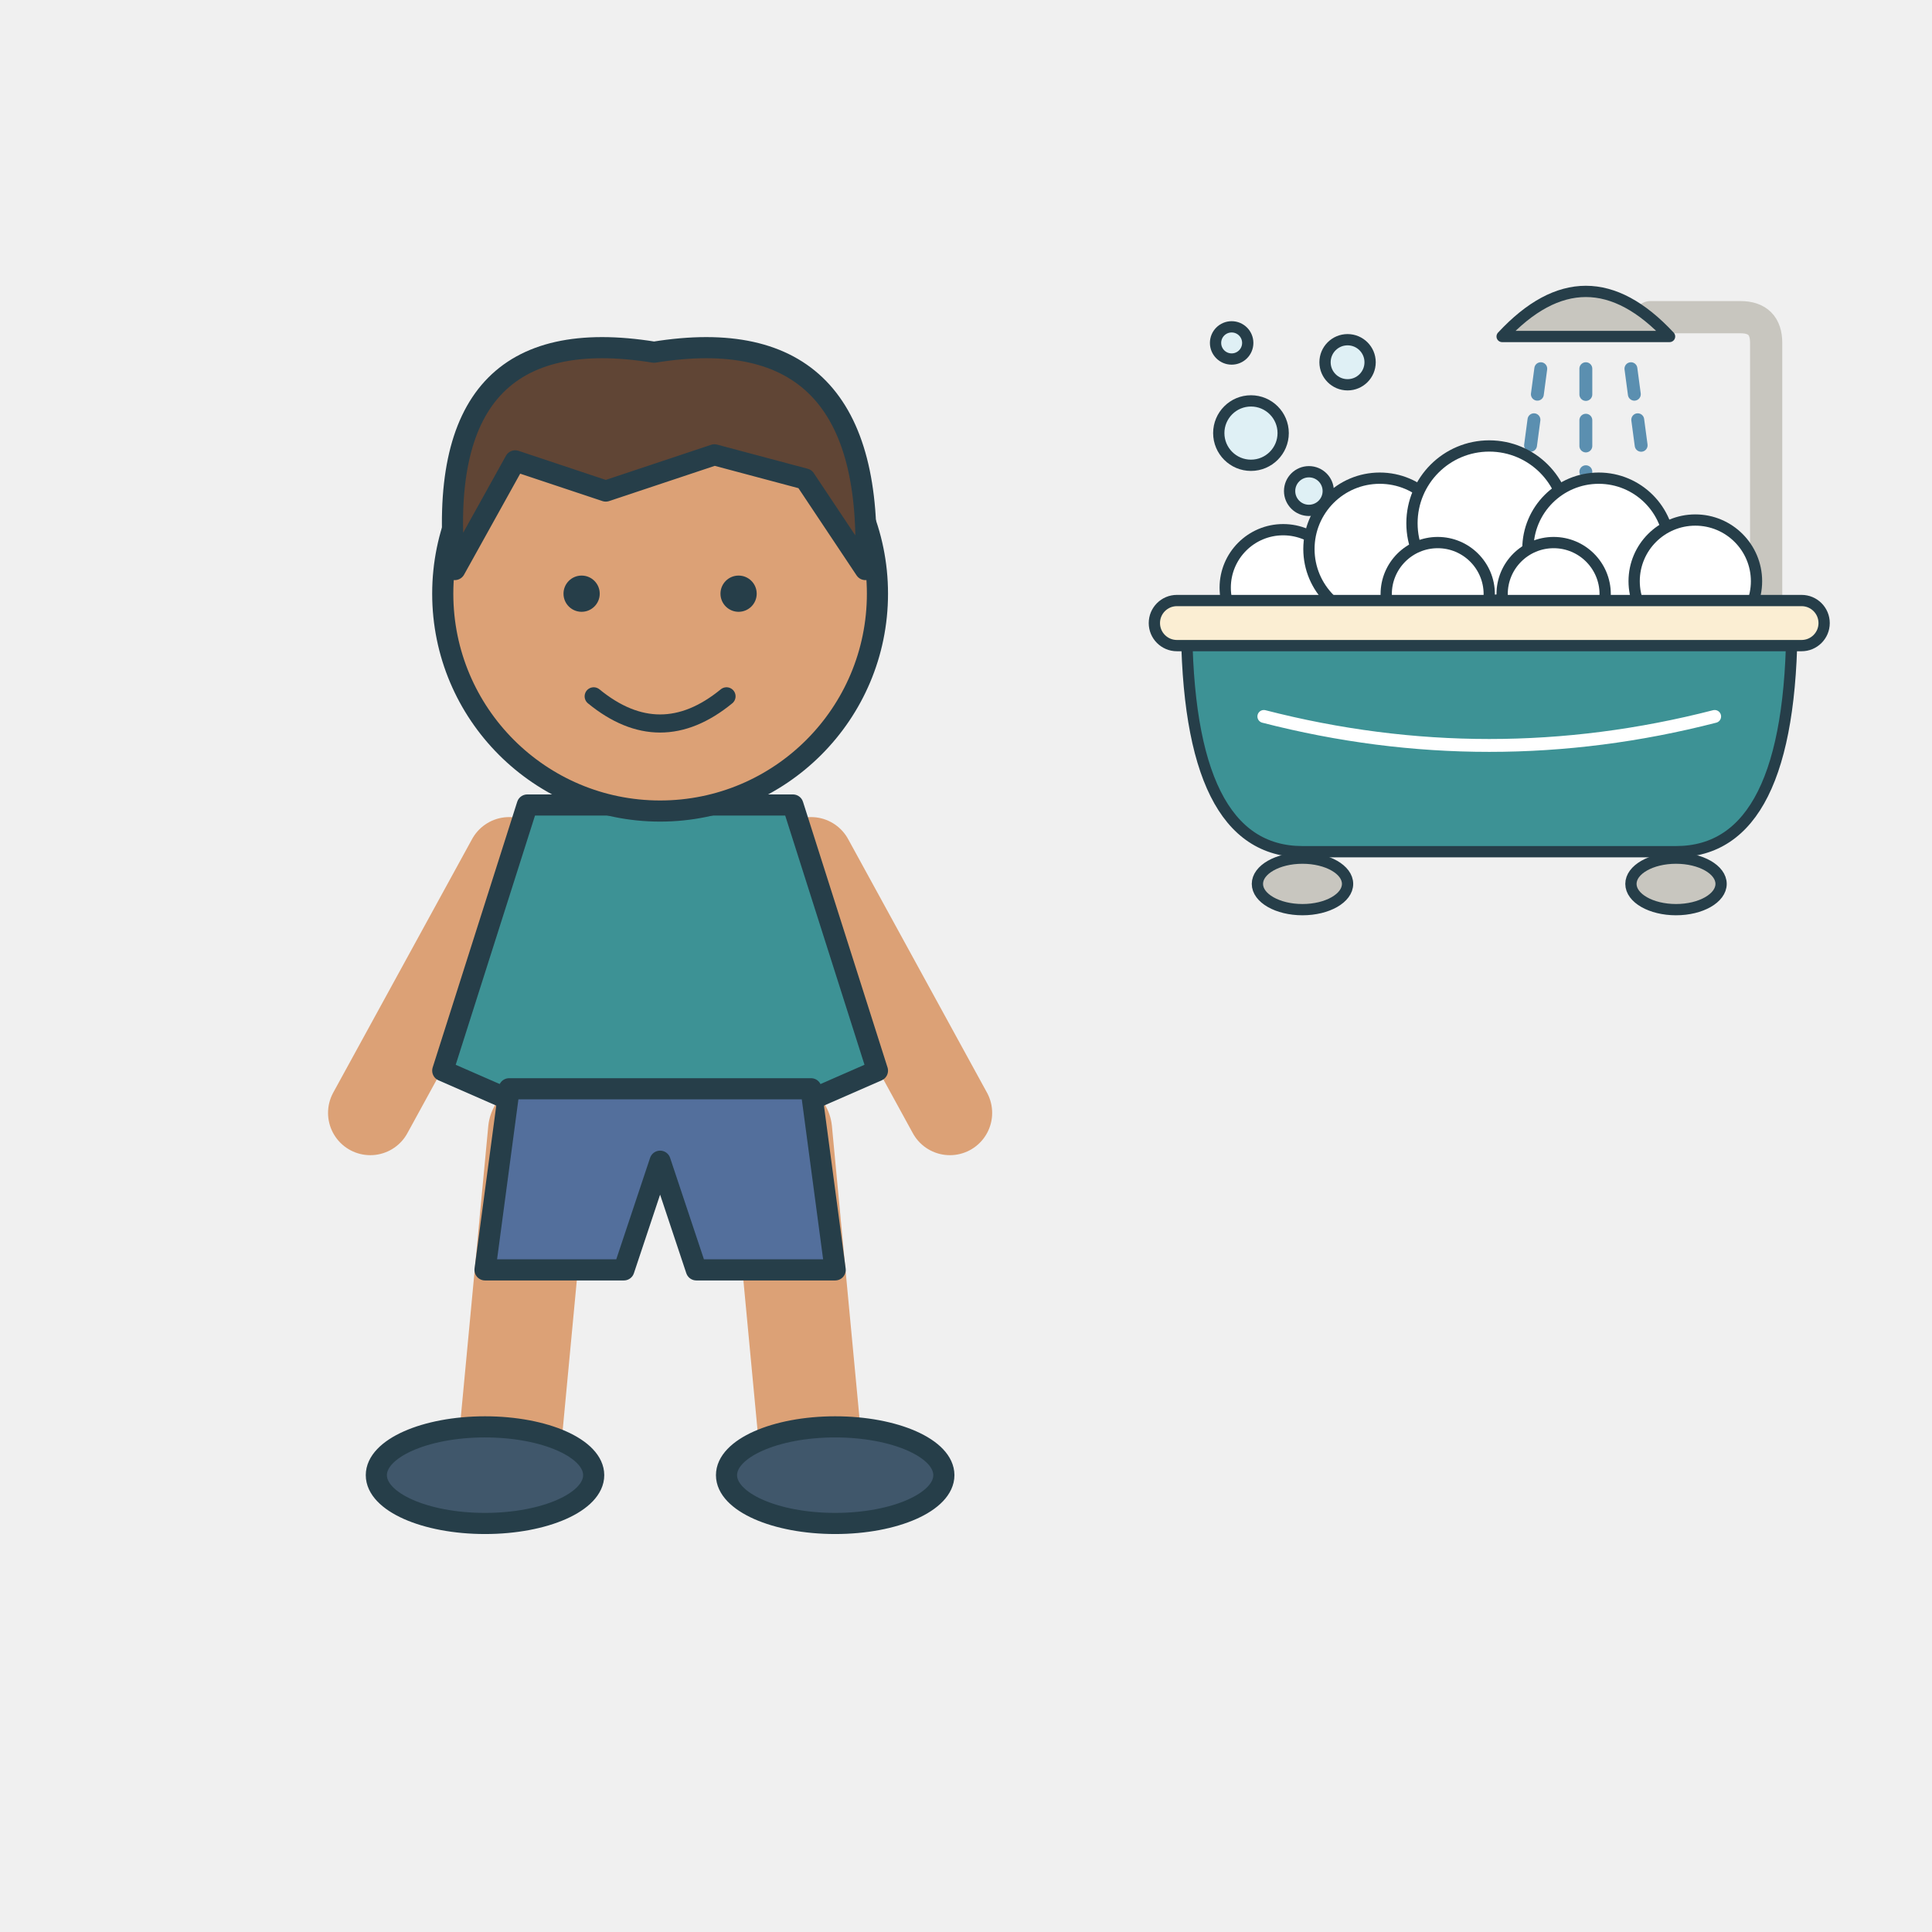
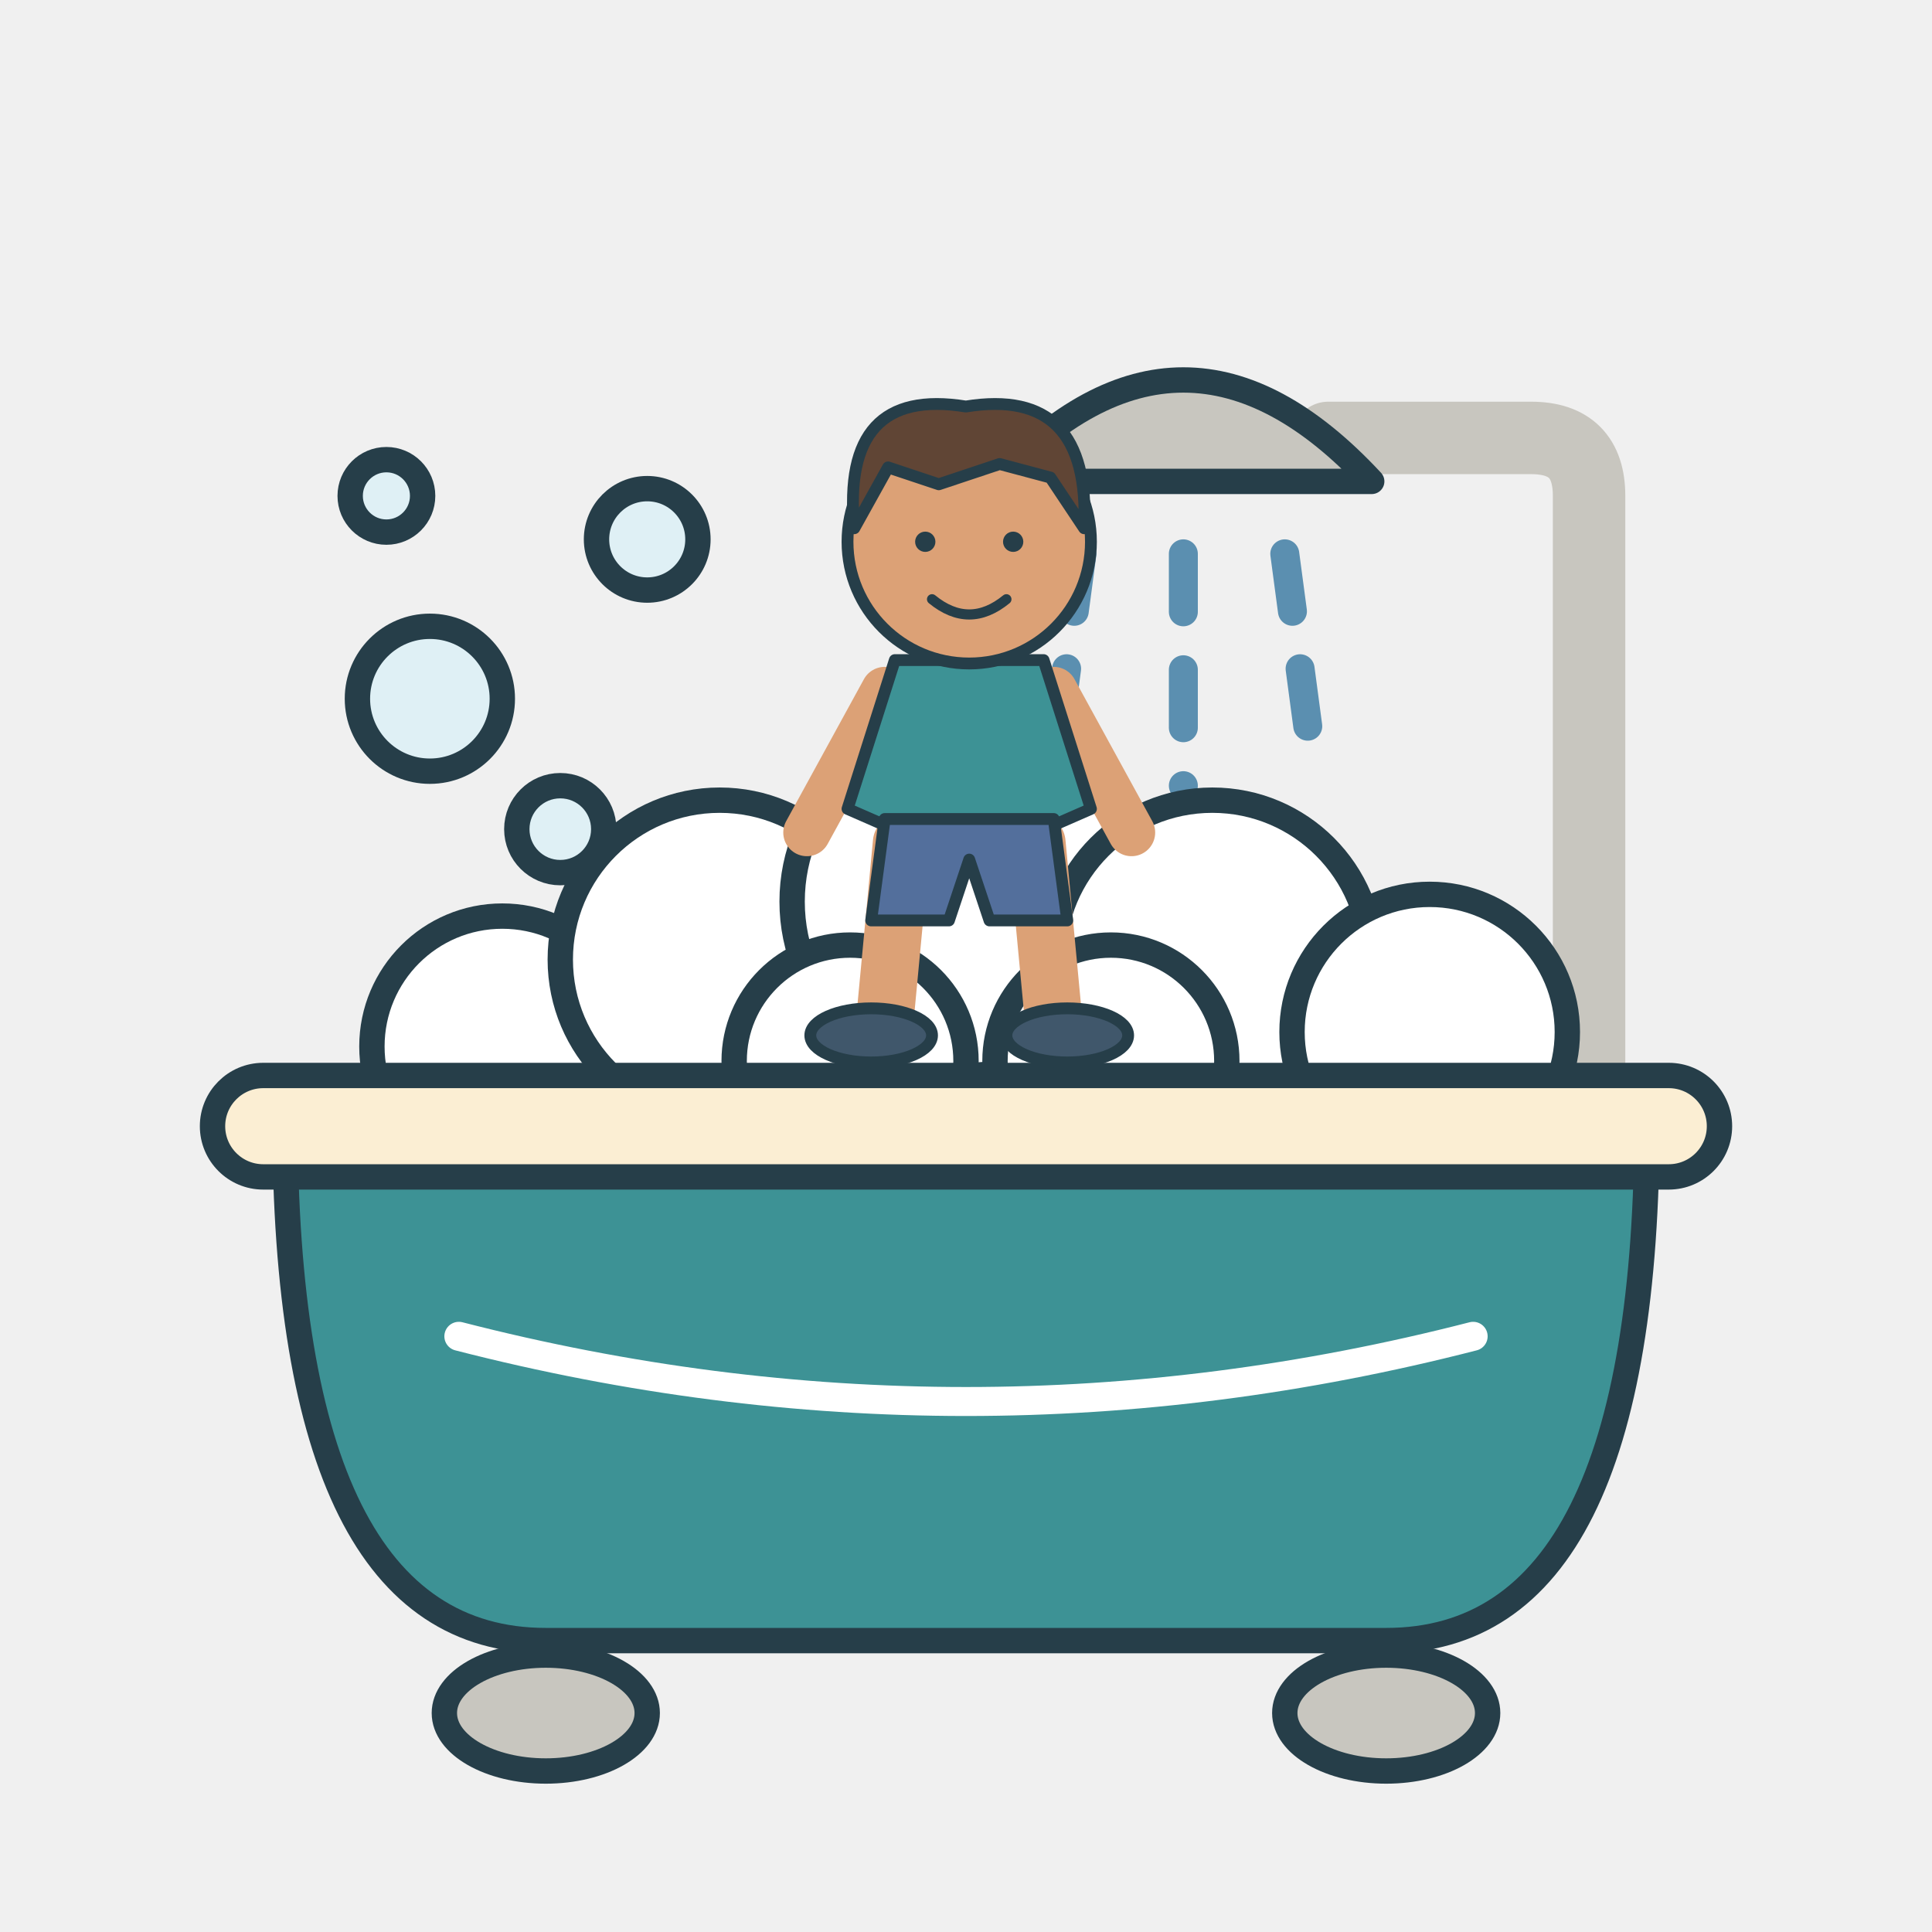
<svg xmlns="http://www.w3.org/2000/svg" viewBox="0 0 240 240">
  <g stroke="#263e49" stroke-width="3.5" stroke-linecap="round" stroke-linejoin="round">
-     <g transform="translate(-8 25) scale(.75)">
-       <path d="M100 154 L95 207 M140 154 L145 207" fill="none" stroke="#dca176" stroke-width="17" />
-       <path d="M95 109 L72 151 M145 109 L168 151" fill="none" stroke="#dca176" stroke-width="14" />
-       <path d="M98 100 L142 100 L156 144 L140 151 L100 151 L84 144 Z" fill="#3d9295" />
-       <path d="M95 147 L145 147 L149 177 L126 177 L120 159 L114 177 L91 177 Z" fill="#536f9c" />
-       <circle cx="120" cy="65" r="36" fill="#dca176" />
-       <path d="M86 61 Q82 19 119 25 Q156 19 154 61 L144 46 L129 42 L111 48 L96 43 Z" fill="#604535" />
-       <circle cx="107.0" cy="65" r="3" fill="#263e49" stroke="none" />
-       <circle cx="133.0" cy="65" r="3" fill="#263e49" stroke="none" />
-       <path d="M109 82 Q120 91 131 82" fill="none" stroke-width="3" />
-       <ellipse cx="91" cy="211" rx="18" ry="8" fill="#40576b" />
-       <ellipse cx="149" cy="211" rx="18" ry="8" fill="#40576b" />
-     </g>
-     <g transform="translate(137 25) scale(.4)">
+     <g transform="translate(12 22) scale(.9)">
      <g stroke="#263e49" stroke-width="3.5" stroke-linecap="round" stroke-linejoin="round">
        <path d="M206 130 L206 44 Q206 36 198 36 L170 36" fill="none" stroke="#c8c6bf" stroke-width="10" />
        <path d="M206 130 L206 44 Q206 36 198 36 L170 36" fill="none" stroke-width="3" stroke="#263e49" stroke-dasharray="0 1000" />
        <path d="M124 42 Q150 14 176 42 Z" fill="#c8c6bf" />
        <path d="M136 52 L132 82 M150 52 L150 84 M164 52 L168 82" fill="none" stroke="#5b8fb0" stroke-width="4" stroke-dasharray="8 8" />
        <circle cx="46" cy="72" r="10" fill="#dff0f5" />
        <circle cx="76" cy="50" r="7" fill="#dff0f5" />
        <circle cx="40" cy="44" r="5" fill="#dff0f5" />
        <circle cx="64" cy="90" r="6" fill="#dff0f5" />
        <circle cx="56" cy="120" r="18" fill="#ffffff" />
        <circle cx="86" cy="108" r="22" fill="#ffffff" />
        <circle cx="120" cy="100" r="24" fill="#ffffff" />
        <circle cx="154" cy="108" r="22" fill="#ffffff" />
        <circle cx="184" cy="118" r="19" fill="#ffffff" />
        <circle cx="104" cy="122" r="16" fill="#ffffff" />
        <circle cx="140" cy="122" r="16" fill="#ffffff" />
        <ellipse cx="62" cy="212" rx="14" ry="8" fill="#c8c6bf" />
        <ellipse cx="178" cy="212" rx="14" ry="8" fill="#c8c6bf" />
        <path d="M26 130 L214 130 Q214 202 178 202 L62 202 Q26 202 26 130 Z" fill="#3d9295" />
        <rect x="16" y="124" width="208" height="14" rx="7" fill="#fbeed3" />
        <path d="M50 160 Q120 178 190 160" fill="none" stroke="#ffffff" stroke-width="4" />
      </g>
    </g>
+     <g transform="translate(70 40) scale(.42)">
+       <path d="M100 154 L95 207 M140 154 L145 207" fill="none" stroke="#dca176" stroke-width="17" />
+       <path d="M95 109 L72 151 M145 109 L168 151" fill="none" stroke="#dca176" stroke-width="14" />
+       <path d="M98 100 L142 100 L156 144 L140 151 L100 151 L84 144 Z" fill="#3d9295" />
+       <path d="M95 147 L145 147 L149 177 L126 177 L120 159 L114 177 L91 177 Z" fill="#536f9c" />
+       <circle cx="120" cy="65" r="36" fill="#dca176" />
+       <path d="M86 61 Q82 19 119 25 Q156 19 154 61 L144 46 L129 42 L111 48 L96 43 Z" fill="#604535" />
+       <circle cx="107.0" cy="65" r="3" fill="#263e49" stroke="none" />
+       <circle cx="133.0" cy="65" r="3" fill="#263e49" stroke="none" />
+       <path d="M109 82 Q120 91 131 82" fill="none" stroke-width="3" />
+       <ellipse cx="91" cy="211" rx="18" ry="8" fill="#40576b" />
+       <ellipse cx="149" cy="211" rx="18" ry="8" fill="#40576b" />
+     </g>
  </g>
</svg>
